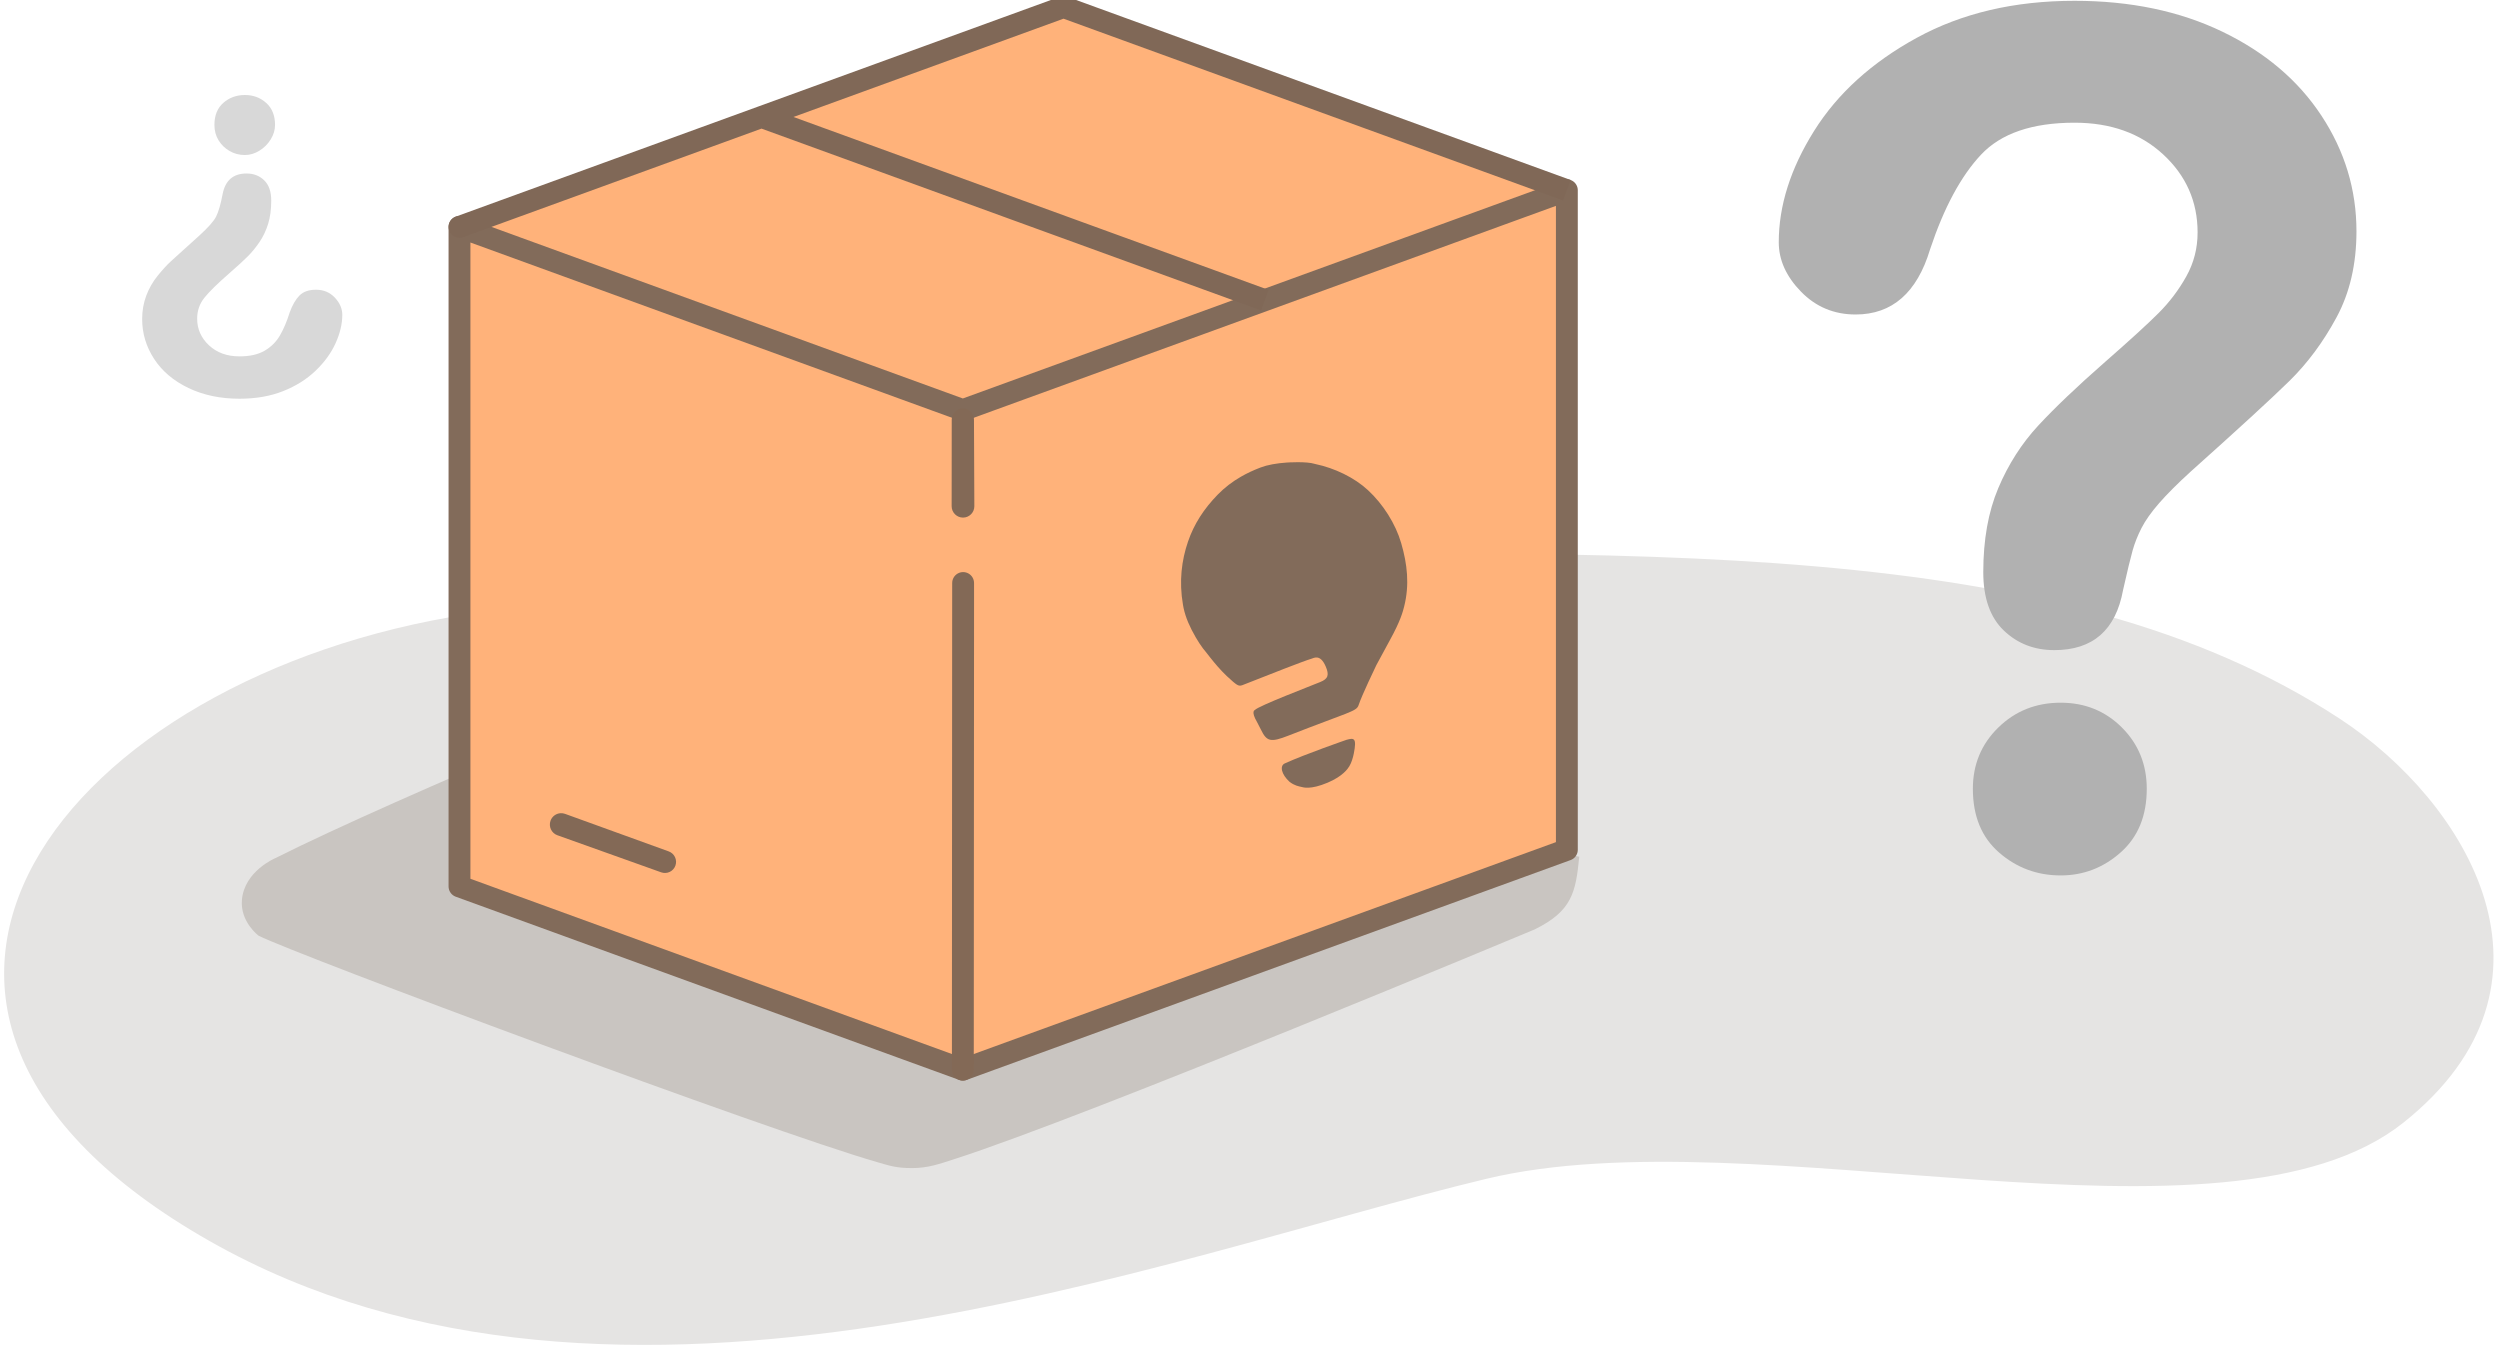
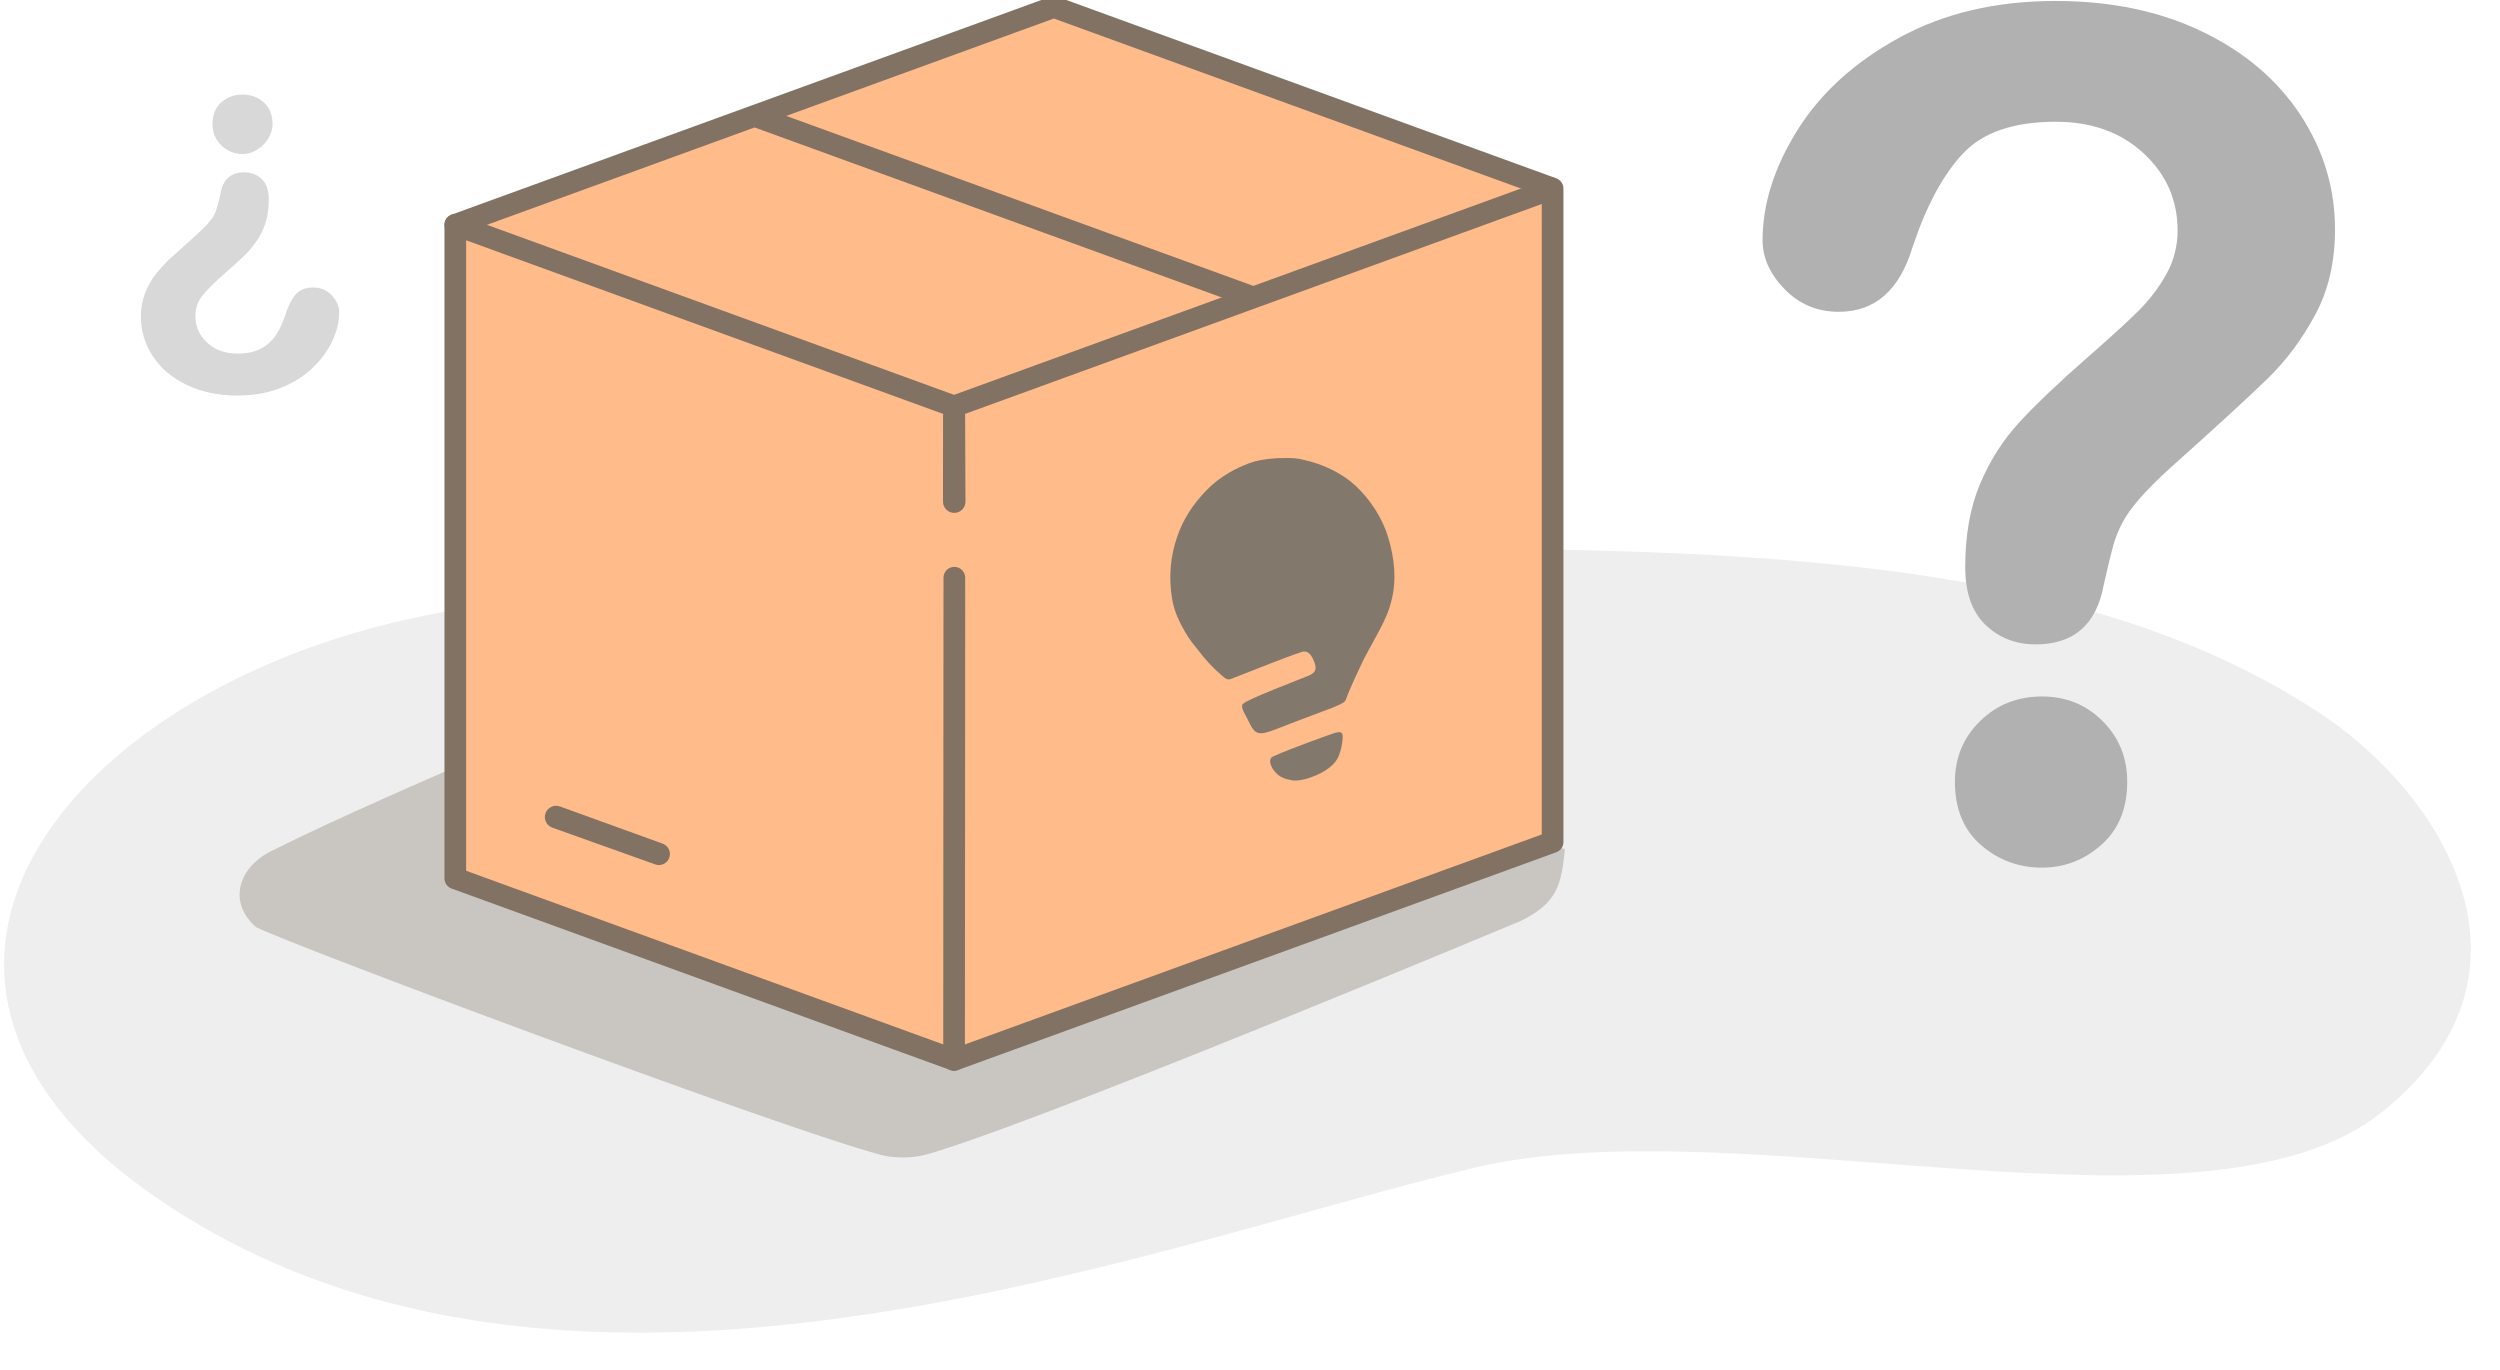
- <svg xmlns="http://www.w3.org/2000/svg" xmlns:ns1="http://vectornator.io" xmlns:xlink="http://www.w3.org/1999/xlink" height="100%" stroke-miterlimit="10" style="fill-rule:nonzero;clip-rule:evenodd;stroke-linecap:round;stroke-linejoin:round;" version="1.1" viewBox="0 0 1900 1024" width="100%" xml:space="preserve">
+ <svg xmlns="http://www.w3.org/2000/svg" xmlns:ns1="http://vectornator.io" xmlns:xlink="http://www.w3.org/1999/xlink" height="100%" stroke-miterlimit="10" style="fill-rule:nonzero;clip-rule:evenodd;stroke-linecap:round;stroke-linejoin:round;" version="1.1" viewBox="0 0 1917.45 1050.52" width="100%" xml:space="preserve">
  <defs>
    <path d="M356.372 466.695C50.377 513.467-152.98 765.709 159.166 943.131C468.616 1119.02 885.011 954.69 1129.43 895.948C1334.26 846.722 1690.65 961.298 1826.5 853.28C1959.17 747.791 1875.05 609.535 1778.02 546.098C1563.23 405.673 1249.5 419.21 821.494 422.676C693.557 423.712 356.372 466.695 356.372 466.695Z" id="Fill" />
  </defs>
  <g id="Capa-1" ns1:layerName="Capa 1">
-     <use fill="#e5e4e3" fill-rule="nonzero" opacity="1" stroke="none" ns1:layerName="Curva 1" xlink:href="#Fill" />
+     <use fill="#eeeeee" fill-rule="nonzero" opacity="1" stroke="none" ns1:layerName="Curva 1" xlink:href="#Fill" />
    <clipPath clip-rule="nonzero" id="ClipPath">
      <use xlink:href="#Fill" />
    </clipPath>
    <g clip-path="url(#ClipPath)">
      <path d="M1200.22 651.119C1197.6 678.275 1194.69 692.434 1166.35 706.355C1166.35 706.355 826.02 848.77 724.246 881.276C713.888 884.584 705.327 887.745 693.188 887.745C681.05 887.745 676.4 886.014 666.918 883.294C583.712 859.421 225.569 725.731 196.537 711.15C196.537 711.15 182.491 700.67 183.849 684.027C185.643 662.028 209.173 652.227 209.173 652.227C302.067 605.438 539.617 507.8 539.617 507.8L1200.22 651.119Z" fill="#c9c5c1" fill-rule="nonzero" opacity="1" stroke="none" ns1:layerName="Curva 4" />
    </g>
  </g>
  <clipPath id="ArtboardFrame">
-     <rect height="1024" width="1900" x="0" y="0" />
+     <rect height="1050.52" width="1917.45" x="0" y="0" />
  </clipPath>
  <g clip-path="url(#ArtboardFrame)" id="Capa-3" ns1:layerName="Capa 3">
-     <path d="M349.211 673.69L349.211 172.442L808.267 5.359L1190.81 144.595L1190.81 645.843L731.757 812.926" fill="#ffb27a" fill-rule="nonzero" opacity="1" stroke="none" ns1:layerName="Curva 1" />
-     <path d="M731.757 812.926L1190.81 645.843L1190.81 144.595L731.757 311.677L349.211 172.442L349.211 673.69L731.757 812.926Z" fill="none" opacity="1" stroke="#826b5a" stroke-linecap="butt" stroke-linejoin="round" stroke-width="16.615" ns1:layerName="Curva 3" />
-     <path d="M1190.81 144.595L808.267 5.359L349.211 172.442L578.739 88.901L961.285 228.136" fill="none" opacity="1" stroke="#806857" stroke-linecap="butt" stroke-linejoin="round" stroke-width="16.615" ns1:layerName="Curva 4" />
-     <path d="M731.979 454.301C731.979 541.182 731.757 812.926 731.757 812.926C731.757 812.926 731.979 367.421 731.979 454.301Z" fill="none" opacity="1" stroke="#836956" stroke-linecap="butt" stroke-linejoin="round" stroke-width="16.615" ns1:layerName="Curva 5" />
+     <path d="M349.211 673.69L349.211 172.442L808.267 5.359L1190.81 144.595L1190.81 645.843L731.757 812.926" fill="#ffbb89" fill-rule="nonzero" opacity="1" stroke="none" ns1:layerName="Curva 1" />
+     <path d="M731.757 812.926L1190.81 645.843L1190.81 144.595L731.757 311.677L349.211 172.442L349.211 673.69L731.757 812.926Z" fill="none" opacity="1" stroke="#817263" stroke-linecap="butt" stroke-linejoin="round" stroke-width="16.615" ns1:layerName="Curva 3" />
+     <path d="M1190.81 144.595L808.267 5.359L349.211 172.442L578.739 88.901L961.285 228.136" fill="none" opacity="1" stroke="#817263" stroke-linecap="butt" stroke-linejoin="round" stroke-width="16.615" ns1:layerName="Curva 4" />
+     <path d="M731.979 454.301C731.979 541.182 731.757 812.926 731.757 812.926C731.757 812.926 731.979 367.421 731.979 454.301Z" fill="none" opacity="1" stroke="#817263" stroke-linecap="butt" stroke-linejoin="round" stroke-width="16.615" ns1:layerName="Curva 5" />
    <g opacity="1" ns1:layerName="Curva 2">
-       <path d="M731.75 310.406C727.085 310.415 723.304 314.179 723.312 318.844C723.289 340.811 723.274 362.782 723.25 384.75C723.259 389.521 727.135 393.384 731.906 393.375C736.677 393.366 740.509 389.49 740.5 384.719C740.396 362.751 740.323 340.78 740.219 318.812C740.21 314.148 736.415 310.398 731.75 310.406Z" fill="#836956" stroke="none" />
+       <path d="M731.75 310.406C727.085 310.415 723.304 314.179 723.312 318.844C723.289 340.811 723.274 362.782 723.25 384.75C723.259 389.521 727.135 393.384 731.906 393.375C736.677 393.366 740.509 389.49 740.5 384.719C740.396 362.751 740.323 340.78 740.219 318.812C740.21 314.148 736.415 310.398 731.75 310.406Z" fill="#817263" stroke="none" />
    </g>
    <g opacity="1" ns1:layerName="Curva 6">
-       <path d="M426.062 618.031C422.701 618.216 419.617 620.352 418.406 623.719C416.791 628.208 419.105 633.166 423.594 634.781C449.897 644.176 476.197 653.574 502.5 662.969C506.889 664.548 511.733 662.264 513.312 657.875C514.892 653.486 512.608 648.642 508.219 647.062C481.959 637.547 455.698 628.046 429.438 618.531C428.315 618.128 427.183 617.97 426.062 618.031Z" fill="#836956" stroke="none" />
+       <path d="M426.062 618.031C422.701 618.216 419.617 620.352 418.406 623.719C416.791 628.208 419.105 633.166 423.594 634.781C449.897 644.176 476.197 653.574 502.5 662.969C506.889 664.548 511.733 662.264 513.312 657.875C514.892 653.486 512.608 648.642 508.219 647.062C481.959 637.547 455.698 628.046 429.438 618.531C428.315 618.128 427.183 617.97 426.062 618.031Z" fill="#817263" stroke="none" />
    </g>
-     <path d="M977.973 351.532C977.973 351.532 992.997 350.48 999.445 352.606L999.757 352.686C1014.26 355.741 1029.19 362.838 1039.63 372.497C1051.14 383.142 1060.59 397.977 1064.91 412.802C1069.54 428.681 1071.34 444.381 1067.15 460.982C1066.23 464.59 1064.53 471.594 1056.4 486.348C1056.4 486.348 1046.31 504.876 1046.03 505.491C1044.84 508.1 1035.23 527.816 1032.46 536.097C1030.9 540.74 1024.69 541.266 979.106 559.112C965.754 564.339 962.747 563.673 958.332 554.563C957.867 553.603 955.762 549.465 955.319 548.707C950.491 540.455 953.65 539.657 953.65 539.657C955.949 536.625 997.704 520.742 1003.4 518.333C1009.47 515.891 1010.29 512.875 1007.51 506.451C1003.38 496.891 998.611 500.08 996.605 500.663C991.03 502.285 965.138 512.441 947.099 519.585C942.273 521.497 941.906 522.188 937.041 518.04C930.139 512.158 925.59 506.732 925.319 506.434C922.559 503.4 916.071 495.029 916.022 494.966C915.843 494.737 914.995 493.814 914.25 492.777C912.137 489.835 910.739 487.814 908.73 484.337C904.312 476.69 901.062 469.483 899.477 461.887C899.327 461.165 899.194 460.443 899.071 459.728C895.958 441.69 898.046 425.827 902.857 411.707C907.403 398.365 914.915 386.723 925.516 375.86C930.764 370.482 936.626 366.046 943.033 362.345C947.911 359.526 952.694 357.34 958.108 355.263C963.108 353.344 970.381 352.029 977.973 351.532Z" fill="#826b5a" fill-rule="nonzero" opacity="1" stroke="none" ns1:layerName="Curva 2" />
-     <path d="M1028.89 572.698C1028.2 576.135 1027.07 579.735 1025.5 582.337C1024.38 584.194 1020.59 589.943 1009 594.827C995.795 600.396 990.366 598.367 989.083 598.065C987.01 597.578 983.9 597.111 980.148 594.253L980.048 594.164C973.791 588.494 972.451 582.022 976.408 580.212C991.619 573.257 1023.48 562.22 1023.48 562.22C1028.89 560.816 1031.33 560.489 1028.89 572.698Z" fill="#826b5a" fill-rule="nonzero" opacity="1" stroke="none" ns1:layerName="Curva 3" />
-     <path d="M1351.86 184.132C1351.86 156.326 1360.79 128.154 1378.64 99.616C1396.5 71.078 1422.55 47.443 1456.8 28.71C1491.04 9.977 1530.99 0.611 1576.65 0.611C1619.1 0.611 1656.56 8.441 1689.05 24.1C1721.54 39.759 1746.64 61.053 1764.35 87.981C1782.05 114.909 1790.91 144.179 1790.91 175.79C1790.91 200.67 1785.86 222.475 1775.76 241.208C1765.66 259.941 1753.66 276.112 1739.76 289.723C1725.86 303.333 1700.9 326.237 1664.9 358.433C1654.95 367.507 1646.98 375.483 1640.97 382.361C1634.97 389.24 1630.51 395.533 1627.58 401.24C1624.66 406.948 1622.39 412.655 1620.78 418.363C1619.17 424.071 1616.75 434.096 1613.53 448.438C1607.97 478.878 1590.56 494.098 1561.29 494.098C1546.07 494.098 1533.26 489.123 1522.87 479.171C1512.48 469.219 1507.29 454.438 1507.29 434.827C1507.29 410.241 1511.09 388.947 1518.7 370.946C1526.31 352.945 1536.41 337.14 1548.99 323.529C1561.58 309.919 1578.56 293.747 1599.92 275.015C1618.66 258.624 1632.19 246.257 1640.54 237.915C1648.88 229.573 1655.9 220.28 1661.61 210.036C1667.32 199.791 1670.17 188.669 1670.17 176.668C1670.17 153.253 1661.46 133.496 1644.05 117.397C1626.63 101.299 1604.17 93.25 1576.65 93.25C1544.46 93.25 1520.75 101.372 1505.53 117.617C1490.31 133.861 1477.43 157.789 1466.89 189.401C1456.94 222.475 1438.06 239.013 1410.26 239.013C1393.87 239.013 1380.04 233.232 1368.77 221.671C1357.5 210.109 1351.86 197.596 1351.86 184.132ZM1566.12 665.326C1548.26 665.326 1532.68 659.546 1519.36 647.984C1506.04 636.422 1499.38 620.251 1499.38 599.469C1499.38 581.029 1505.82 565.517 1518.7 552.931C1531.58 540.345 1547.38 534.052 1566.12 534.052C1584.56 534.052 1600.07 540.345 1612.66 552.931C1625.24 565.517 1631.54 581.029 1631.54 599.469C1631.54 619.958 1624.95 636.057 1611.78 647.764C1598.61 659.472 1583.39 665.326 1566.12 665.326Z" fill="#b1b1b1" opacity="1" stroke="none" ns1:layerName="Text 1" />
-     <path d="M260.147 239.264C260.147 246.078 258.468 253.223 255.112 260.699C251.755 268.175 246.695 275.168 239.931 281.677C233.168 288.187 224.929 293.374 215.216 297.239C205.502 301.104 194.441 303.036 182.032 303.036C167.488 303.036 154.545 300.316 143.204 294.874C131.863 289.433 123.167 282.058 117.115 272.752C111.064 263.445 108.038 253.351 108.038 242.467C108.038 236.161 109.08 230.237 111.165 224.693C113.25 219.15 116.149 214.09 119.862 209.513C123.574 204.936 126.93 201.274 129.931 198.528C132.931 195.782 140.127 189.273 151.519 179C158.232 172.897 162.478 168.091 164.258 164.582C166.038 161.073 167.691 155.352 169.217 147.418C171.251 137.044 177.303 131.857 187.372 131.857C192.763 131.857 197.238 133.586 200.798 137.044C204.358 140.502 206.138 145.639 206.138 152.453C206.138 159.166 205.35 165.065 203.773 170.151C202.197 175.236 200.01 179.839 197.213 183.958C194.416 188.077 191.415 191.739 188.211 194.943C185.007 198.147 180.252 202.495 173.946 207.987C165.199 215.616 158.995 221.718 155.333 226.295C151.672 230.872 149.841 236.161 149.841 242.162C149.841 250.096 152.841 256.86 158.842 262.454C164.843 268.048 172.573 270.845 182.032 270.845C189.864 270.845 196.247 269.395 201.18 266.497C206.113 263.598 209.978 259.733 212.775 254.902C215.572 250.07 218.038 244.247 220.174 237.433C222.208 231.839 224.675 227.567 227.574 224.617C230.472 221.668 234.668 220.193 240.16 220.193C245.958 220.193 250.738 222.202 254.502 226.219C258.265 230.237 260.147 234.585 260.147 239.264ZM186.152 72.203C192.458 72.203 197.849 74.212 202.324 78.23C206.799 82.247 209.037 87.816 209.037 94.936C209.037 98.699 207.943 102.36 205.757 105.92C203.57 109.48 200.696 112.354 197.137 114.54C193.577 116.727 189.915 117.821 186.152 117.821C181.88 117.821 177.989 116.803 174.48 114.769C170.971 112.735 168.174 110.014 166.089 106.607C164.004 103.2 162.962 99.309 162.962 94.936C162.962 87.714 165.225 82.12 169.751 78.153C174.277 74.186 179.744 72.203 186.152 72.203Z" fill="#d8d8d8" opacity="1" stroke="none" ns1:layerName="Text 2" />
+     <path d="M977.973 351.532C977.973 351.532 992.997 350.48 999.445 352.606L999.757 352.686C1014.26 355.741 1029.19 362.838 1039.63 372.497C1051.14 383.142 1060.59 397.977 1064.91 412.802C1069.54 428.681 1071.34 444.381 1067.15 460.982C1066.23 464.59 1064.53 471.594 1056.4 486.348C1056.4 486.348 1046.31 504.876 1046.03 505.491C1044.84 508.1 1035.23 527.816 1032.46 536.097C1030.9 540.74 1024.69 541.266 979.106 559.112C965.754 564.339 962.747 563.673 958.332 554.563C957.867 553.603 955.762 549.465 955.319 548.707C950.491 540.455 953.65 539.657 953.65 539.657C955.949 536.625 997.704 520.742 1003.4 518.333C1009.47 515.891 1010.29 512.875 1007.51 506.451C1003.38 496.891 998.611 500.08 996.605 500.663C991.03 502.285 965.138 512.441 947.099 519.585C942.273 521.497 941.906 522.188 937.041 518.04C930.139 512.158 925.59 506.732 925.319 506.434C922.559 503.4 916.071 495.029 916.022 494.966C915.843 494.737 914.995 493.814 914.25 492.777C912.137 489.835 910.739 487.814 908.73 484.337C904.312 476.69 901.062 469.483 899.477 461.887C899.327 461.165 899.194 460.443 899.071 459.728C895.958 441.69 898.046 425.827 902.857 411.707C907.403 398.365 914.915 386.723 925.516 375.86C930.764 370.482 936.626 366.046 943.033 362.345C947.911 359.526 952.694 357.34 958.108 355.263C963.108 353.344 970.381 352.029 977.973 351.532Z" fill="#83786c" fill-rule="nonzero" opacity="1" stroke="none" ns1:layerName="Curva 2" />
+     <path d="M1028.89 572.698C1028.2 576.135 1027.07 579.735 1025.5 582.337C1024.38 584.194 1020.59 589.943 1009 594.827C995.795 600.396 990.366 598.367 989.083 598.065C987.01 597.578 983.9 597.111 980.148 594.253L980.048 594.164C973.791 588.494 972.451 582.022 976.408 580.212C991.619 573.257 1023.48 562.22 1023.48 562.22C1028.89 560.816 1031.33 560.489 1028.89 572.698Z" fill="#83786c" fill-rule="nonzero" opacity="1" stroke="none" ns1:layerName="Curva 3" />
+     <path d="M1351.86 184.262C1351.86 156.455 1360.79 128.283 1378.64 99.745C1396.5 71.207 1422.55 47.572 1456.8 28.839C1491.04 10.107 1530.99 0.74 1576.65 0.74C1619.1 0.74 1656.56 8.57 1689.05 24.229C1721.54 39.889 1746.64 61.182 1764.35 88.111C1782.05 115.039 1790.91 144.308 1790.91 175.92C1790.91 200.799 1785.86 222.605 1775.76 241.337C1765.66 260.07 1753.66 276.242 1739.76 289.852C1725.86 303.462 1700.9 326.366 1664.9 358.563C1654.95 367.636 1646.98 375.612 1640.97 382.491C1634.97 389.369 1630.51 395.662 1627.58 401.37C1624.66 407.077 1622.39 412.785 1620.78 418.492C1619.17 424.2 1616.75 434.225 1613.53 448.567C1607.97 479.008 1590.56 494.228 1561.29 494.228C1546.07 494.228 1533.26 489.252 1522.87 479.3C1512.48 469.349 1507.29 454.567 1507.29 434.957C1507.29 410.37 1511.09 389.076 1518.7 371.075C1526.31 353.075 1536.41 337.269 1548.99 323.659C1561.58 310.048 1578.56 293.877 1599.92 275.144C1618.66 258.753 1632.19 246.387 1640.54 238.045C1648.88 229.703 1655.9 220.41 1661.61 210.165C1667.32 199.921 1670.17 188.798 1670.17 176.798C1670.17 153.382 1661.46 133.625 1644.05 117.527C1626.63 101.428 1604.17 93.379 1576.65 93.379C1544.46 93.379 1520.75 101.501 1505.53 117.746C1490.31 133.991 1477.43 157.919 1466.89 189.53C1456.94 222.605 1438.06 239.142 1410.26 239.142C1393.87 239.142 1380.04 233.361 1368.77 221.8C1357.5 210.238 1351.86 197.726 1351.86 184.262ZM1566.12 665.456C1548.26 665.456 1532.68 659.675 1519.36 648.113C1506.04 636.552 1499.38 620.38 1499.38 599.599C1499.38 581.159 1505.82 565.646 1518.7 553.06C1531.58 540.474 1547.38 534.181 1566.12 534.181C1584.56 534.181 1600.07 540.474 1612.66 553.06C1625.24 565.646 1631.54 581.159 1631.54 599.599C1631.54 620.088 1624.95 636.186 1611.78 647.894C1598.61 659.602 1583.39 665.456 1566.12 665.456Z" fill="#b1b1b1" opacity="1" stroke="none" ns1:layerName="Text 1" />
+     <path d="M260.147 239.589C260.147 246.404 258.468 253.549 255.112 261.025C251.755 268.501 246.695 275.493 239.931 282.003C233.168 288.512 224.929 293.7 215.216 297.565C205.502 301.43 194.441 303.362 182.032 303.362C167.488 303.362 154.545 300.642 143.204 295.2C131.863 289.758 123.167 282.384 117.115 273.078C111.064 263.771 108.038 253.676 108.038 242.793C108.038 236.487 109.08 230.563 111.165 225.019C113.25 219.476 116.149 214.416 119.862 209.839C123.574 205.262 126.93 201.6 129.931 198.854C132.931 196.108 140.127 189.598 151.519 179.326C158.232 173.223 162.478 168.417 164.258 164.908C166.038 161.399 167.691 155.678 169.217 147.744C171.251 137.37 177.303 132.183 187.372 132.183C192.763 132.183 197.238 133.912 200.798 137.37C204.358 140.828 206.138 145.964 206.138 152.779C206.138 159.492 205.35 165.391 203.773 170.477C202.197 175.562 200.01 180.165 197.213 184.284C194.416 188.403 191.415 192.065 188.211 195.269C185.007 198.473 180.252 202.821 173.946 208.313C165.199 215.942 158.995 222.044 155.333 226.621C151.672 231.198 149.841 236.487 149.841 242.488C149.841 250.422 152.841 257.185 158.842 262.78C164.843 268.374 172.573 271.171 182.032 271.171C189.864 271.171 196.247 269.721 201.18 266.823C206.113 263.924 209.978 260.059 212.775 255.228C215.572 250.396 218.038 244.573 220.174 237.759C222.208 232.165 224.675 227.893 227.574 224.943C230.472 221.993 234.668 220.519 240.16 220.519C245.958 220.519 250.738 222.527 254.502 226.545C258.265 230.563 260.147 234.911 260.147 239.589ZM186.152 72.529C192.458 72.529 197.849 74.538 202.324 78.555C206.799 82.573 209.037 88.142 209.037 95.261C209.037 99.025 207.943 102.686 205.757 106.246C203.57 109.806 200.696 112.679 197.137 114.866C193.577 117.053 189.915 118.146 186.152 118.146C181.88 118.146 177.989 117.129 174.48 115.095C170.971 113.061 168.174 110.34 166.089 106.933C164.004 103.525 162.962 99.635 162.962 95.261C162.962 88.04 165.225 82.446 169.751 78.479C174.277 74.512 179.744 72.529 186.152 72.529Z" fill="#d8d8d8" opacity="1" stroke="none" ns1:layerName="Text 2" />
  </g>
</svg>
